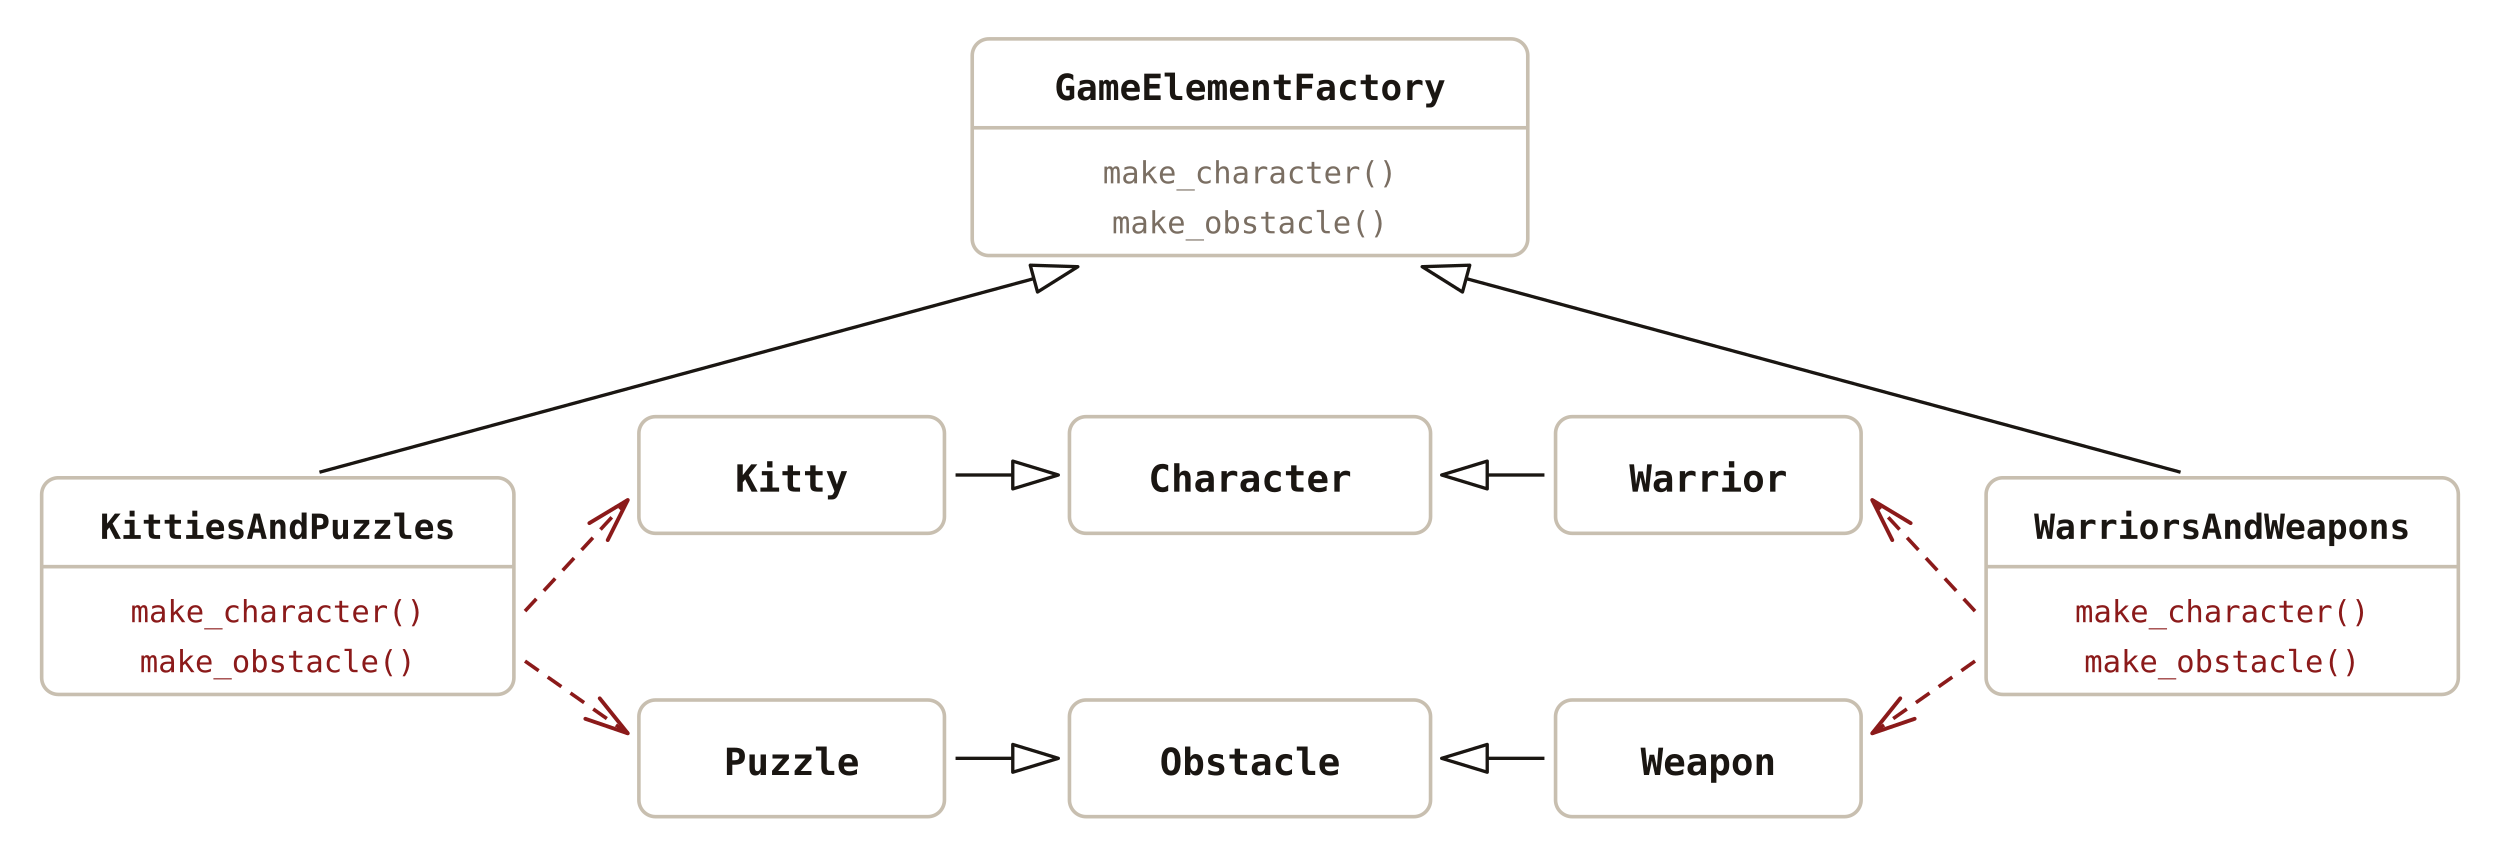
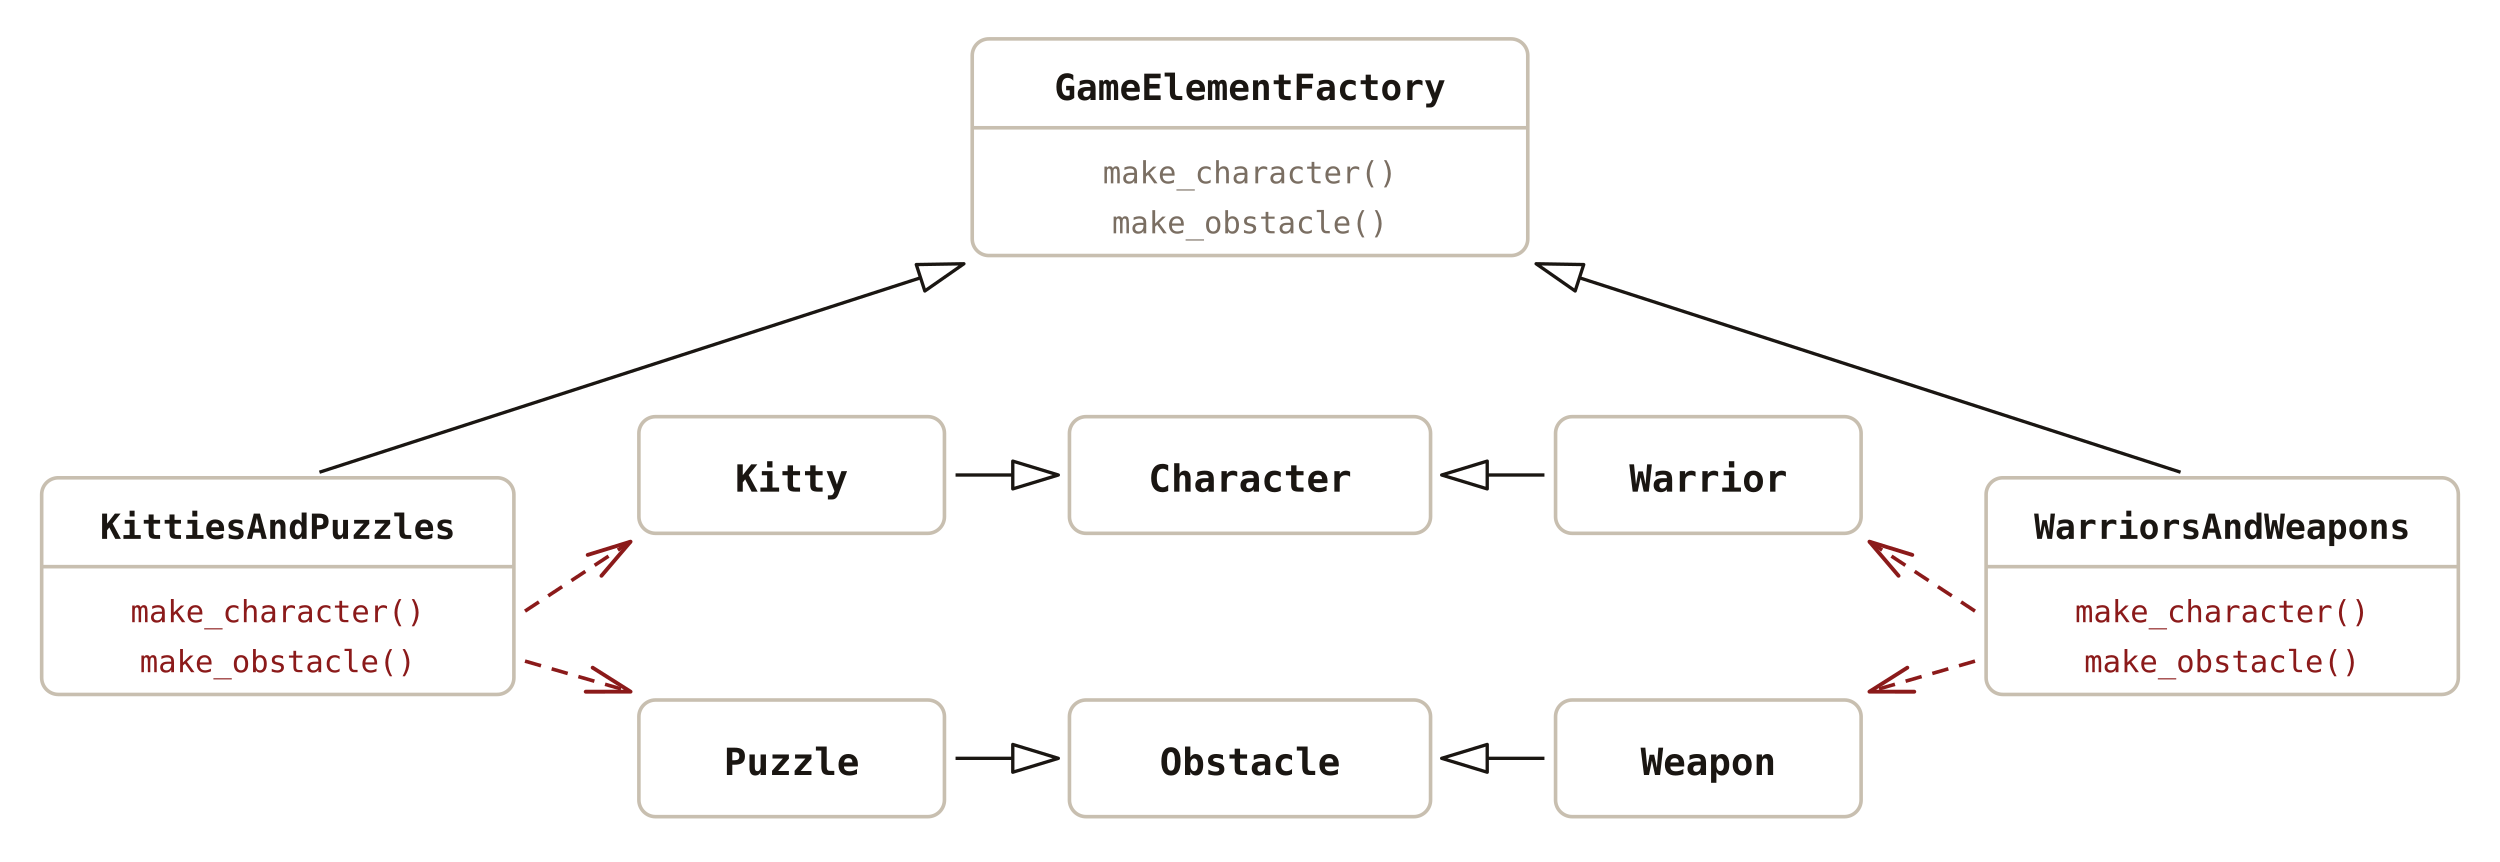
<svg xmlns="http://www.w3.org/2000/svg" viewBox="0 0 900 310" font-family="'JetBrains Mono', Consolas, monospace">
  <defs>
    <marker id="af-tri" viewBox="0 0 18 12" refX="1" refY="6" markerWidth="18" markerHeight="12" orient="auto" markerUnits="userSpaceOnUse">
      <path d="M1,1 L17.4,6 L1,11 Z" fill="none" stroke="#1a1612" stroke-width="1.2" stroke-linejoin="round" />
    </marker>
    <marker id="af-open" viewBox="0 0 18 12" refX="17" refY="6" markerWidth="18" markerHeight="12" orient="auto" markerUnits="userSpaceOnUse">
      <path d="M1.5,1.5 L17,6 L1.5,10.5" fill="none" stroke="#8b1a1a" stroke-width="1.4" stroke-linecap="round" stroke-linejoin="round" />
    </marker>
  </defs>
-   <line x1="115" y1="170" x2="372.2" y2="100.3" stroke="#1a1612" stroke-width="1.2" marker-end="url(#af-tri)" />
-   <line x1="785" y1="170" x2="527.8" y2="100.3" stroke="#1a1612" stroke-width="1.2" marker-end="url(#af-tri)" />
+   <line x1="115" y1="170" x2="331.4" y2="100.0" stroke="#1a1612" stroke-width="1.2" marker-end="url(#af-tri)" />
+   <line x1="785" y1="170" x2="568.6" y2="100.0" stroke="#1a1612" stroke-width="1.2" marker-end="url(#af-tri)" />
  <line x1="344" y1="171" x2="364.6" y2="171" stroke="#1a1612" stroke-width="1.2" marker-end="url(#af-tri)" />
  <line x1="556" y1="171" x2="535.4" y2="171" stroke="#1a1612" stroke-width="1.2" marker-end="url(#af-tri)" />
  <line x1="344" y1="273" x2="364.6" y2="273" stroke="#1a1612" stroke-width="1.2" marker-end="url(#af-tri)" />
  <line x1="556" y1="273" x2="535.4" y2="273" stroke="#1a1612" stroke-width="1.2" marker-end="url(#af-tri)" />
-   <line x1="189" y1="220" x2="226" y2="180" stroke="#8b1a1a" stroke-width="1.3" stroke-dasharray="6,4" marker-end="url(#af-open)" />
-   <line x1="189" y1="238" x2="226" y2="264" stroke="#8b1a1a" stroke-width="1.3" stroke-dasharray="6,4" marker-end="url(#af-open)" />
-   <line x1="711" y1="220" x2="674" y2="180" stroke="#8b1a1a" stroke-width="1.3" stroke-dasharray="6,4" marker-end="url(#af-open)" />
-   <line x1="711" y1="238" x2="674" y2="264" stroke="#8b1a1a" stroke-width="1.3" stroke-dasharray="6,4" marker-end="url(#af-open)" />
+   <line x1="189" y1="220" x2="227" y2="195" stroke="#8b1a1a" stroke-width="1.3" stroke-dasharray="6,4" marker-end="url(#af-open)" />
+   <line x1="189" y1="238" x2="227" y2="249" stroke="#8b1a1a" stroke-width="1.3" stroke-dasharray="6,4" marker-end="url(#af-open)" />
+   <line x1="711" y1="220" x2="673" y2="195" stroke="#8b1a1a" stroke-width="1.3" stroke-dasharray="6,4" marker-end="url(#af-open)" />
+   <line x1="711" y1="238" x2="673" y2="249" stroke="#8b1a1a" stroke-width="1.3" stroke-dasharray="6,4" marker-end="url(#af-open)" />
  <rect x="350" y="14" width="200" height="78" fill="none" stroke="#c8bfb0" stroke-width="1.3" rx="6" />
  <line x1="350" y1="46" x2="550" y2="46" stroke="#c8bfb0" stroke-width="1.3" />
  <text x="450" y="36" font-size="13" font-weight="bold" fill="#1a1612" text-anchor="middle">GameElementFactory</text>
  <text x="450" y="66" font-size="11" fill="#7a6e62" text-anchor="middle">make_character()</text>
  <text x="450" y="84" font-size="11" fill="#7a6e62" text-anchor="middle">make_obstacle()</text>
  <rect x="15" y="172" width="170" height="78" fill="none" stroke="#c8bfb0" stroke-width="1.3" rx="6" />
  <line x1="15" y1="204" x2="185" y2="204" stroke="#c8bfb0" stroke-width="1.3" />
  <text x="100" y="194" font-size="12.5" font-weight="bold" fill="#1a1612" text-anchor="middle">KittiesAndPuzzles</text>
  <text x="100" y="224" font-size="11" fill="#8b1a1a" text-anchor="middle">make_character()</text>
  <text x="100" y="242" font-size="11" fill="#8b1a1a" text-anchor="middle">make_obstacle()</text>
  <rect x="715" y="172" width="170" height="78" fill="none" stroke="#c8bfb0" stroke-width="1.3" rx="6" />
  <line x1="715" y1="204" x2="885" y2="204" stroke="#c8bfb0" stroke-width="1.3" />
  <text x="800" y="194" font-size="12.5" font-weight="bold" fill="#1a1612" text-anchor="middle">WarriorsAndWeapons</text>
  <text x="800" y="224" font-size="11" fill="#8b1a1a" text-anchor="middle">make_character()</text>
  <text x="800" y="242" font-size="11" fill="#8b1a1a" text-anchor="middle">make_obstacle()</text>
  <rect x="230" y="150" width="110" height="42" fill="none" stroke="#c8bfb0" stroke-width="1.3" rx="6" />
  <text x="285" y="177" font-size="13.5" font-weight="bold" fill="#1a1612" text-anchor="middle">Kitty</text>
  <rect x="385" y="150" width="130" height="42" fill="none" stroke="#c8bfb0" stroke-width="1.3" rx="6" />
  <text x="450" y="177" font-size="13.5" font-weight="bold" fill="#1a1612" text-anchor="middle">Character</text>
  <rect x="560" y="150" width="110" height="42" fill="none" stroke="#c8bfb0" stroke-width="1.3" rx="6" />
  <text x="615" y="177" font-size="13.5" font-weight="bold" fill="#1a1612" text-anchor="middle">Warrior</text>
  <rect x="230" y="252" width="110" height="42" fill="none" stroke="#c8bfb0" stroke-width="1.3" rx="6" />
  <text x="285" y="279" font-size="13.5" font-weight="bold" fill="#1a1612" text-anchor="middle">Puzzle</text>
  <rect x="385" y="252" width="130" height="42" fill="none" stroke="#c8bfb0" stroke-width="1.3" rx="6" />
  <text x="450" y="279" font-size="13.5" font-weight="bold" fill="#1a1612" text-anchor="middle">Obstacle</text>
  <rect x="560" y="252" width="110" height="42" fill="none" stroke="#c8bfb0" stroke-width="1.3" rx="6" />
  <text x="615" y="279" font-size="13.5" font-weight="bold" fill="#1a1612" text-anchor="middle">Weapon</text>
</svg>
